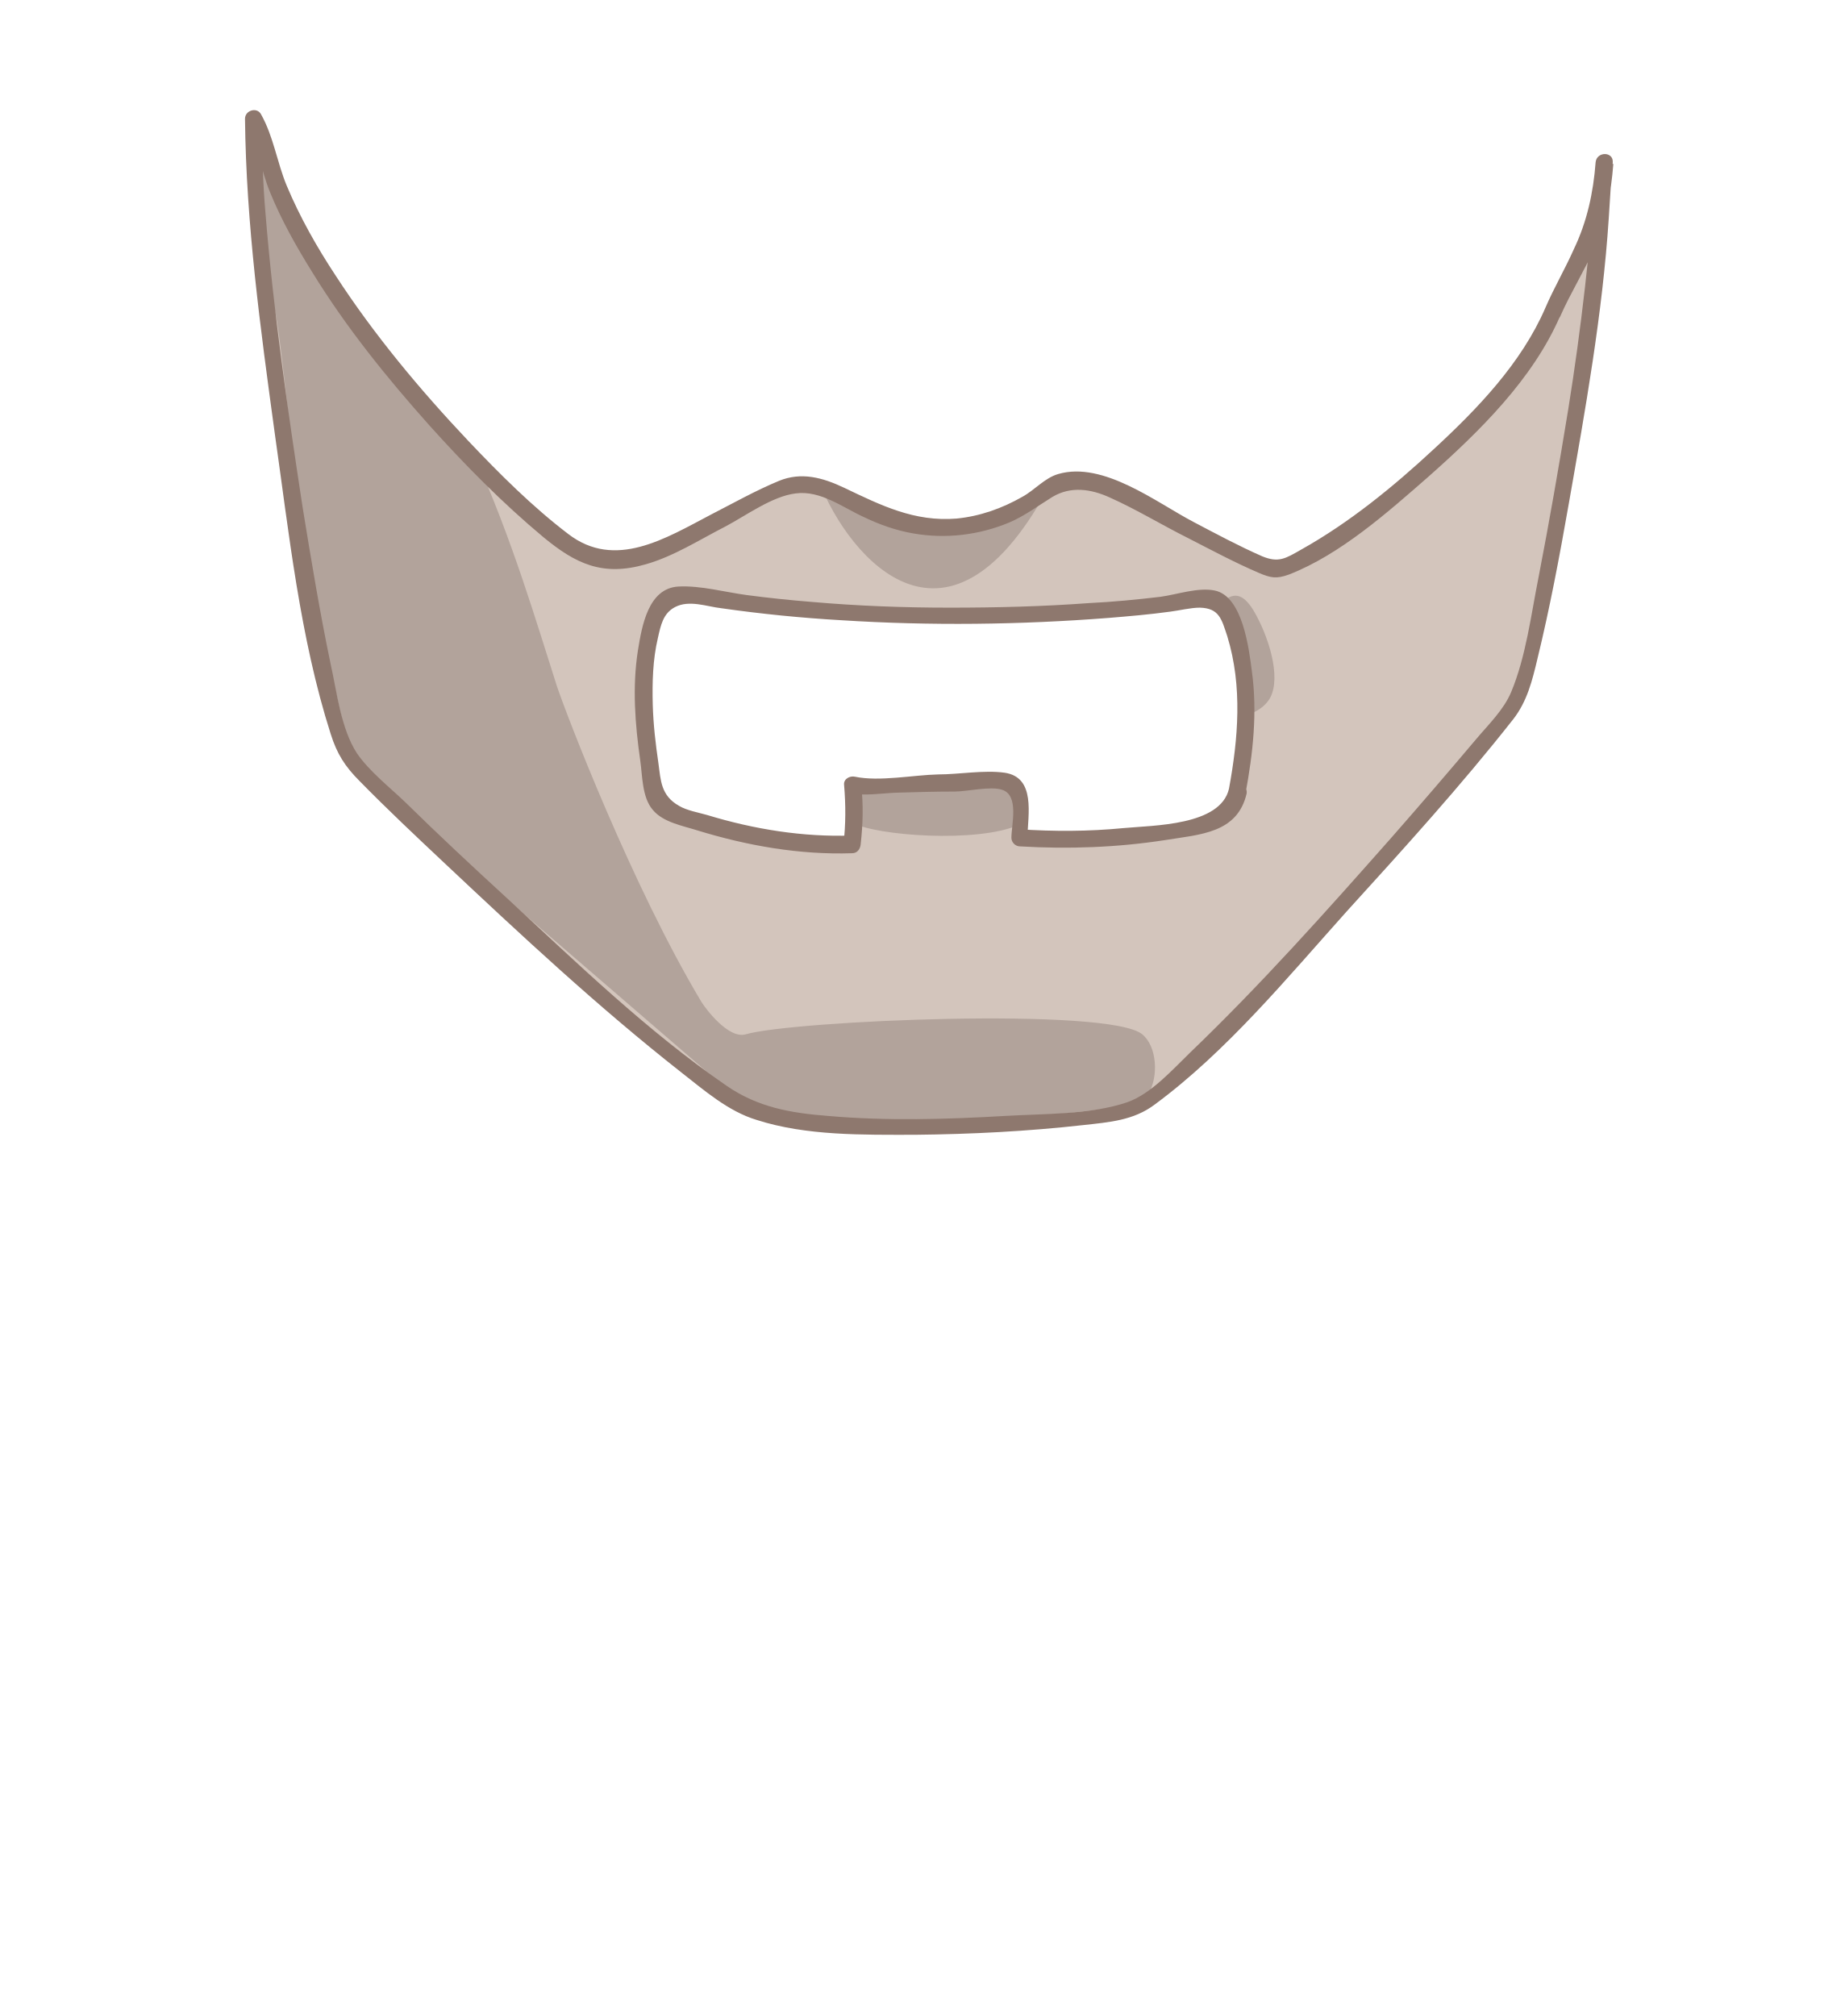
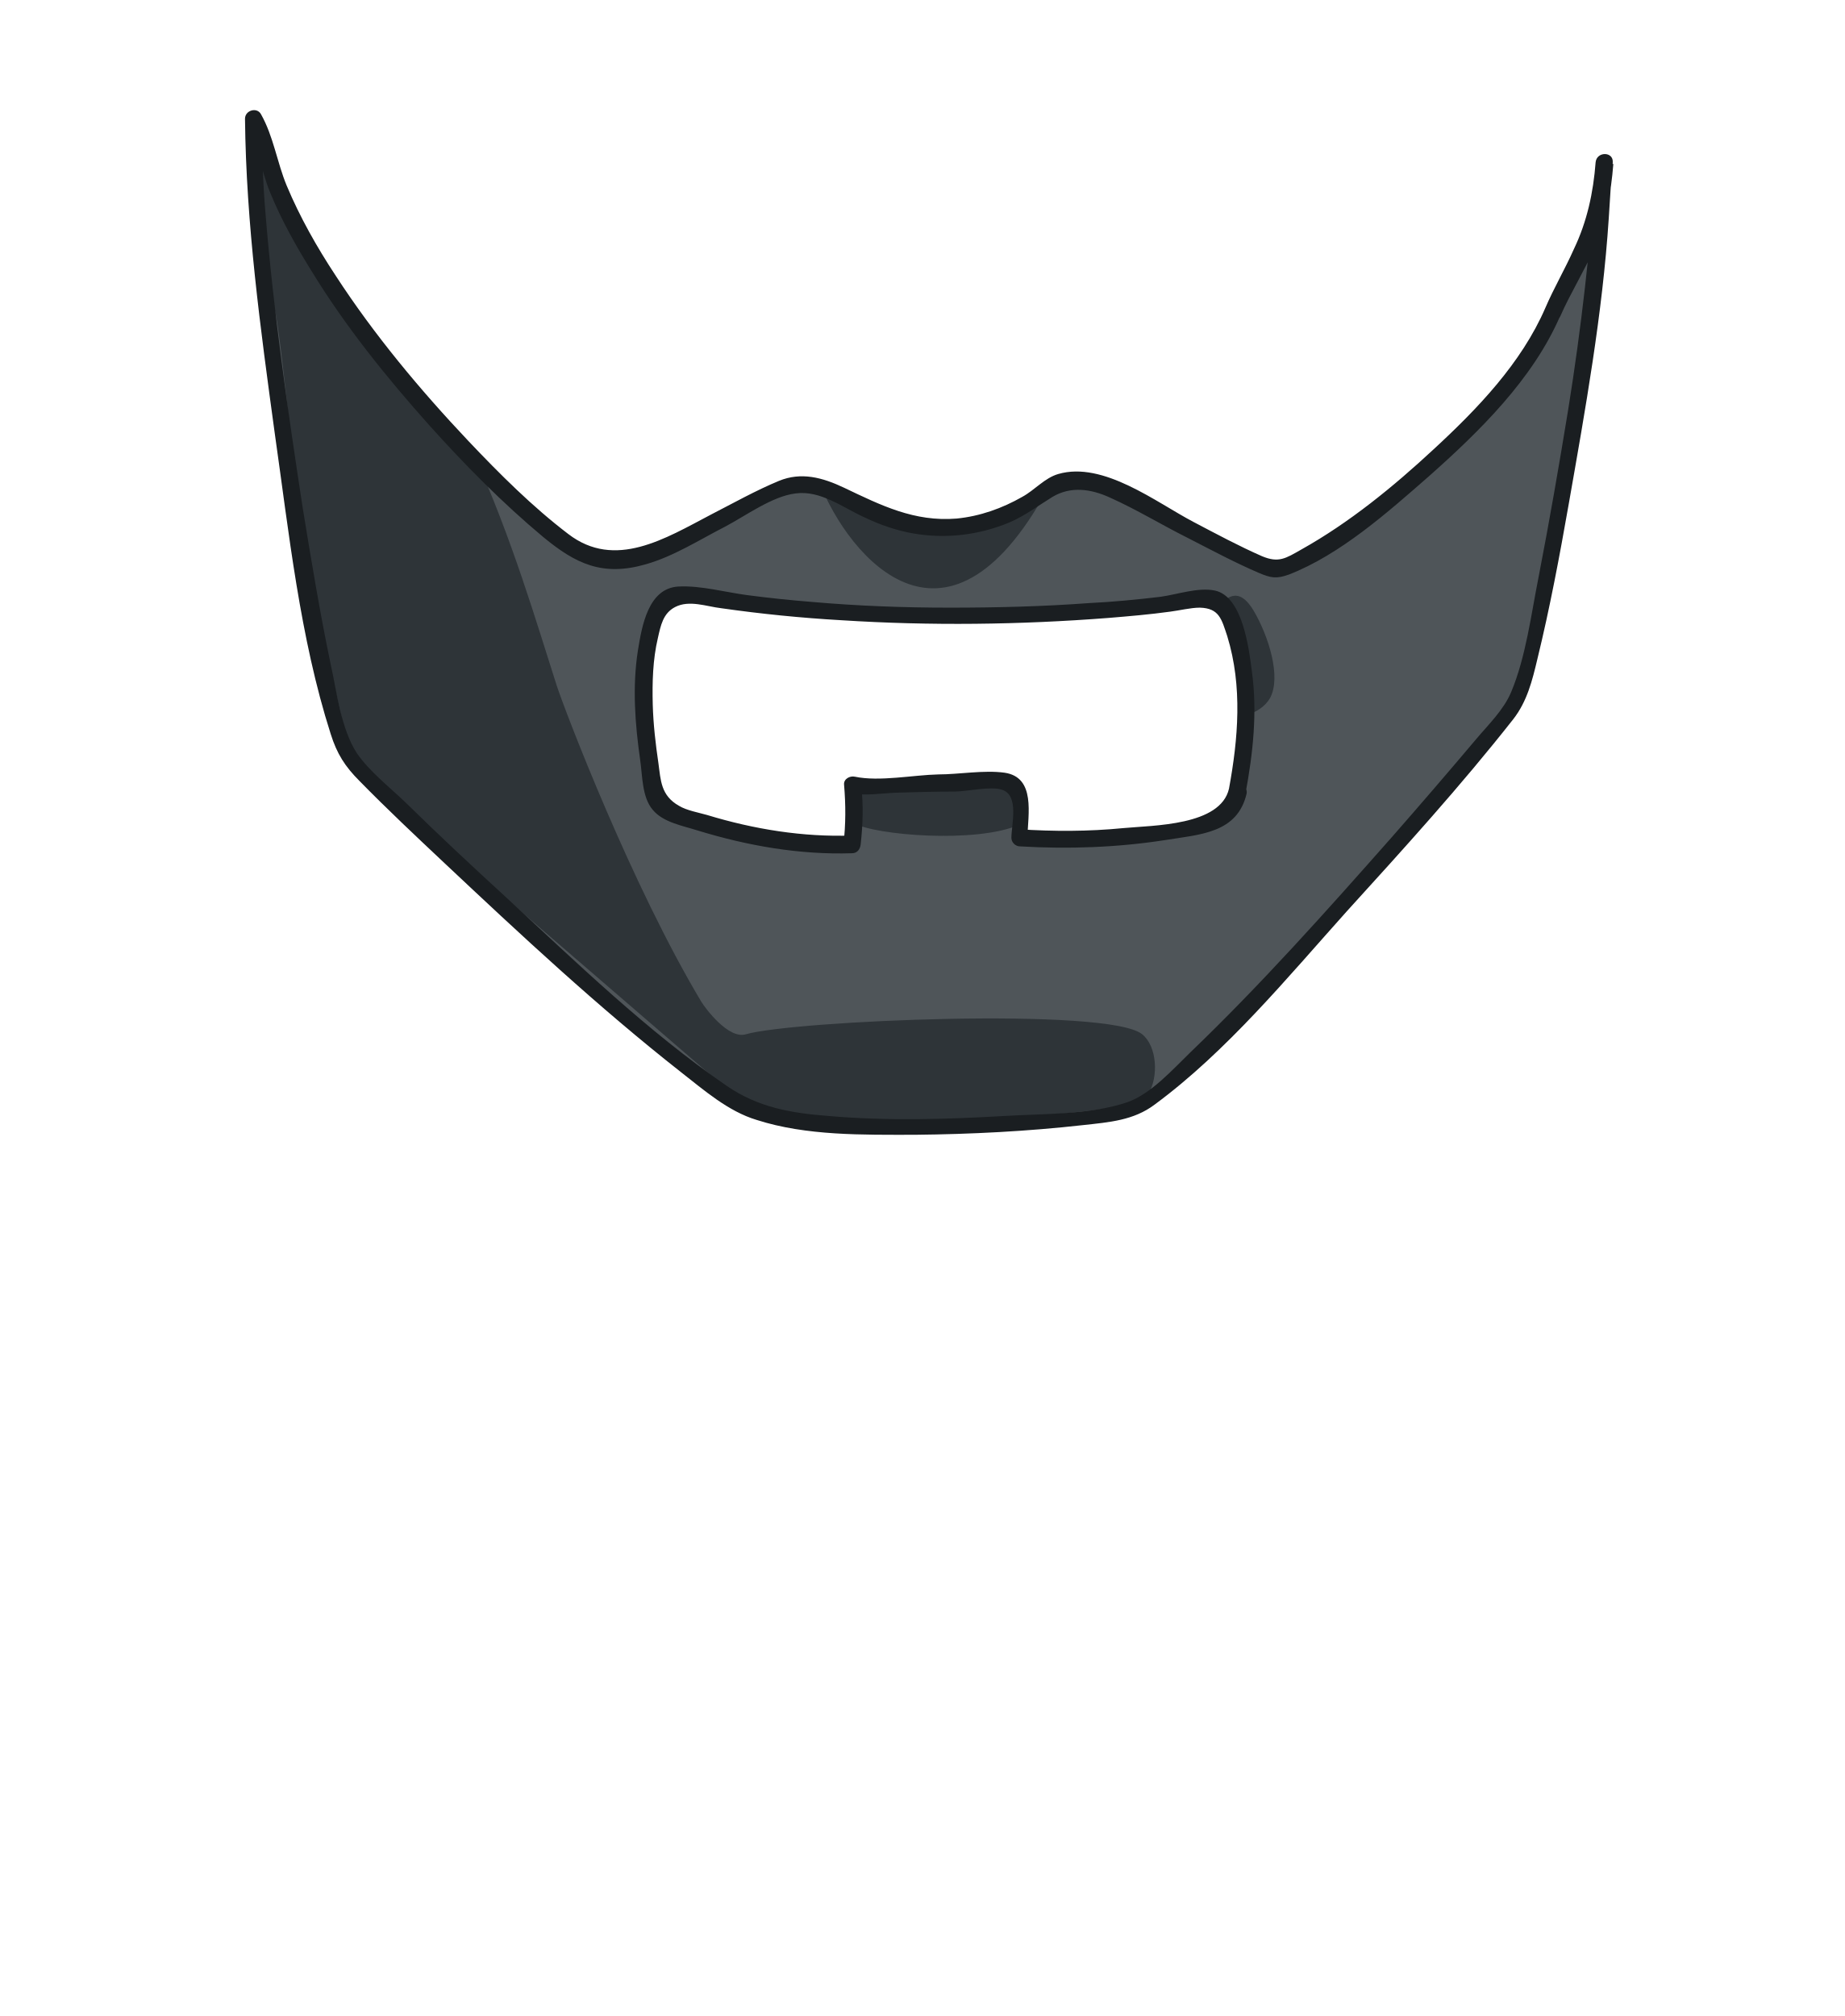
<svg xmlns="http://www.w3.org/2000/svg" version="1.1" id="Layer_1" x="0px" y="0px" viewBox="0 0 323 353" style="enable-background:new 0 0 323 353;" xml:space="preserve">
  <style type="text/css">
- 	.st0{fill:#D3C5BC;}
- 	.st1{fill:#B2A39B;}
- 	.st2{fill-rule:evenodd;clip-rule:evenodd;fill:#B2A39B;}
- 	.st3{fill:#8E786E;}
+ 	.st0{fill:#4F5559;}
+ 	.st1{fill:#2E3438;}
+ 	.st2{fill:#1A1E21;}
</style>
  <g>
    <g>
-       <path class="st0" d="M271.9,54.6c-7.9,19-40.6,43.4-48.4,45.2c-1.4,0.3-20.8-10.1-29.2-14.4c-1.8-0.9-8.1-1.8-9.6-0.6    c-10.6,8.9-22.4,9.3-32.4,4.5c-4.4-2.1-8.9-5.3-13.7-4.4c-1.5,0.3-15.3,7.5-20.8,10.4c-4.2,2.2-10.1,3.8-14.7,2.3    C95.9,95.2,51.6,53.1,45.5,23l-1.2-2.1c0.1,5.2,0.2,9.9,0.5,14c1.1,17.4,10.8,90.5,16.6,98.1c2.7,3.6,58.7,56.9,70.1,61.3    c15,5.7,60.5,1.9,66.6-0.1c9.6-3.1,63.8-65.9,67.1-70.8c3.5-5.3,13.4-63.5,14.8-80.9l0.9-13.8C280,42.5,275.4,46.1,271.9,54.6z     M216.7,138.5c-0.3,1.4-0.6,2.9-1.6,3.9c-1,1.1-2.6,1.5-4,1.8c-10.6,2.4-21.6,3.3-32.5,2.6c0-3.3,0.7-4.4,0-7.6    c-0.8-3.3-3.7-2.2-6.7-2.1c-7.5,0.2-14.9,0.3-22.4,0.5l-0.1,0c0.4,4.5,0.4,6-0.1,10.4c-10,0.6-21.2-1.9-30.7-5.2    c-1.1-0.4-2.4-0.9-3.1-1.9c-0.5-0.7-0.7-1.7-0.9-2.6c-1.7-9.4-3.3-23.4,1.1-31.9c0.3-0.7,0.7-1.3,1.3-1.7c0.8-0.5,1.7-0.4,2.6-0.3    c3,0.3,6,0.8,9,1.2c25.5,3.4,57.3,3.2,82.8-0.5c0.7-0.1,1.5-0.2,2.1,0.2c0.5,0.3,0.8,0.8,1,1.4    C219.3,116.3,218.8,127.8,216.7,138.5z" />
+       <path class="st0" d="M271.9,54.6c-7.9,19-40.6,43.4-48.4,45.2c-1.4,0.3-20.8-10.1-29.2-14.4c-1.8-0.9-8.1-1.8-9.6-0.6    c-10.6,8.9-22.4,9.3-32.4,4.5c-4.4-2.1-8.9-5.3-13.7-4.4c-1.5,0.3-15.3,7.5-20.8,10.4c-4.2,2.2-10.1,3.8-14.7,2.3    C95.9,95.2,51.6,53.1,45.5,23l-1.2-2.1c0.1,5.2,0.2,9.9,0.5,14c1.1,17.4,10.8,90.5,16.6,98.1c2.7,3.6,58.7,56.9,70.1,61.3    c15,5.7,60.5,1.9,66.6-0.1c9.6-3.1,63.8-65.9,67.1-70.8c3.5-5.3,13.4-63.5,14.8-80.9l0.9-13.8C280,42.5,275.4,46.1,271.9,54.6z     M216.7,138.5c-0.3,1.4-0.6,2.9-1.6,3.9c-1,1.1-2.6,1.5-4,1.8c-10.6,2.4-21.6,3.3-32.5,2.6c0-3.3,0.7-4.4,0-7.6    c-0.8-3.3-3.7-2.2-6.7-2.1c-7.5,0.2-14.9,0.3-22.4,0.5h-0.1c0.4,4.5,0.4,6-0.1,10.4c-10,0.6-21.2-1.9-30.7-5.2    c-1.1-0.4-2.4-0.9-3.1-1.9c-0.5-0.7-0.7-1.7-0.9-2.6c-1.7-9.4-3.3-23.4,1.1-31.9c0.3-0.7,0.7-1.3,1.3-1.7c0.8-0.5,1.7-0.4,2.6-0.3    c3,0.3,6,0.8,9,1.2c25.5,3.4,57.3,3.2,82.8-0.5c0.7-0.1,1.5-0.2,2.1,0.2c0.5,0.3,0.8,0.8,1,1.4    C219.3,116.3,218.8,127.8,216.7,138.5z" />
    </g>
    <g>
      <path class="st1" d="M77.2,147.5L77.2,147.5l50.9,43.9c1.4,0.9,2.6,1.6,3.5,1.9c15,5.7,60.5,1.9,66.6-0.1c0.7-0.2,1.7-0.8,2.9-1.7    c1.8-3,1.5-8.3-1.1-10.4c-5.8-4.8-61.1-2.4-69.4,0c-3,0.9-7-4.4-7.8-5.7c-12.2-20.4-23.7-50.5-25.3-55.3    C94,109.2,89.7,94.4,83,79.6C67.6,63.7,49.2,40.4,45.5,22l-0.9-1.6c0,0.2-0.1,0.4-0.1,0.6c-0.2,1.3,2.7,31.2,3.6,33.3    c0.9,2.1,4.7,40.4,4.7,40.4s8,35.6,8.6,37.4C62.3,133.2,68.6,139.4,77.2,147.5z" />
-       <path class="st2" d="M152.2,88.4c-2.9-1.4-5.8-3.2-8.8-4.1c5.3,13.6,22.9,34.3,40.8-0.1C173.7,92.8,162.1,93.1,152.2,88.4z" />
-       <path class="st2" d="M178.5,144.4c0.1-2.3,0.5-3.5-0.1-6.2c-0.8-3.3-3.7-2.2-6.7-2.1c-7.1,0.2-14.3,0.3-21.4,0.5    c-0.3,0.6-0.6,1.3-0.9,2c0.2,2.1,0.2,3.6,0,5.5C153.3,146.3,171.1,147.7,178.5,144.4z" />
-       <path class="st2" d="M222.4,122.2c2-3.7-0.3-10.9-2.9-15.3c-2-3.3-3.6-2.8-4.8-2c3,6.3,3.9,13.3,3.5,20.3    C219.8,124.8,221.5,123.8,222.4,122.2z" />
+       <path class="st1" d="M152.2,88.4c-2.9-1.4-5.8-3.2-8.8-4.1c5.3,13.6,22.9,34.3,40.8-0.1C173.7,92.8,162.1,93.1,152.2,88.4z" />
+       <path class="st1" d="M178.5,144.4c0.1-2.3,0.5-3.5-0.1-6.2c-0.8-3.3-3.7-2.2-6.7-2.1c-7.1,0.2-14.3,0.3-21.4,0.5    c-0.3,0.6-0.6,1.3-0.9,2c0.2,2.1,0.2,3.6,0,5.5C153.3,146.3,171.1,147.7,178.5,144.4z" />
+       <path class="st1" d="M222.4,122.2c2-3.7-0.3-10.9-2.9-15.3c-2-3.3-3.6-2.8-4.8-2c3,6.3,3.9,13.3,3.5,20.3    C219.8,124.8,221.5,123.8,222.4,122.2z" />
    </g>
    <g>
-       <path class="st3" d="M270.6,53.9c-4.2,9.7-11.9,17.7-19.6,24.8c-7,6.5-14.7,12.8-23.1,17.5c-2.8,1.6-4,2.4-6.9,1.2    c-4.1-1.8-8-3.9-12-6c-6.5-3.4-15.8-10.7-23.7-8.4c-2.4,0.7-4.1,2.8-6.3,4c-3.5,2-7.4,3.4-11.5,3.8c-7.4,0.6-13.2-2.3-19.7-5.4    c-3.8-1.8-7.5-2.8-11.4-1.2c-4.1,1.7-8,3.9-11.9,5.9c-8,4.2-16.8,9.7-25,3.4c-6.3-4.8-12-10.5-17.5-16.3    c-8.5-9-16.5-18.6-23.2-28.9c-3.3-5-6.3-10.3-8.6-15.8c-1.7-4.1-2.3-8.6-4.5-12.5c-0.7-1.3-2.8-0.7-2.8,0.8    c0.2,18.5,2.7,36.7,5.2,55c2.5,17.5,4.4,35.8,9.8,52.7c1.1,3.5,2.5,5.7,5.1,8.3c4.8,4.9,9.8,9.6,14.8,14.3    c13.4,12.6,26.9,25.2,41.4,36.6c4.1,3.2,8.3,6.9,13.3,8.4c8.7,2.8,18.6,2.6,27.7,2.6c9.9-0.1,19.7-0.6,29.5-1.7    c4.5-0.5,8.8-0.8,12.5-3.6c12.6-9.3,23.2-22.2,33.6-33.8c10-11,20-22,29.2-33.7c2.4-3.1,3.3-6.7,4.2-10.5c2.2-9,3.9-18.1,5.5-27.2    c2.9-16.5,5.9-33.2,7-50c0.2-3.3,0.4-6.5,0.7-9.8c0.1-1.9-2.8-1.9-3,0c-0.4,5.3-1.5,10.4-3.8,15.2C274,47.2,272.1,50.4,270.6,53.9    c-0.8,1.8,1.8,3.3,2.6,1.5c1.8-4.1,4.2-7.9,6-12c2-4.7,2.9-9.6,3.3-14.7c-1,0-2,0-3,0c-1,14.5-2.6,28.7-4.9,43    c-1.6,9.8-3.3,19.6-5.2,29.4c-1.3,6.5-2.2,13.9-4.8,20.1c-1.3,3.1-4,5.7-6.1,8.2c-4.9,5.8-9.8,11.5-14.8,17.2    c-11.4,12.9-22.9,25.8-35.3,37.7c-3.1,3-6.8,7.2-11,8.7c-6.5,2.2-14.6,2-21.4,2.4c-10.3,0.6-20.7,0.9-31,0    c-6.5-0.5-12.3-1.5-17.8-5.3c-13.8-9.5-26.2-21.5-38.5-32.9c-6-5.5-11.9-11-17.7-16.7c-2.7-2.6-6.3-5.4-8.5-8.6    c-2.8-4.3-3.5-10.7-4.6-15.6c-1.9-9.1-3.4-18.2-4.9-27.4c-2.6-17-5.1-34.2-6.5-51.4c-0.5-5.6-0.6-11.1-0.7-16.7    c-0.9,0.3-1.9,0.5-2.8,0.8c2.1,3.7,2.7,8.2,4.3,12.1c2,4.9,4.6,9.5,7.4,14c5.9,9.6,13,18.4,20.5,26.8c6.2,6.9,12.8,13.6,20,19.6    c5.6,4.6,10.3,6.9,17.9,4.7c4.9-1.4,9.4-4.3,13.9-6.6c3.6-1.9,8.2-5.3,12.3-5.8c4.4-0.6,8.3,2.5,12.1,4.2c2.7,1.3,5.6,2.3,8.5,2.8    c5.7,1,11.5,0.3,16.8-1.9c2.8-1.2,5-2.9,7.6-4.5c3.2-1.9,6.7-1.4,10,0.1c4.7,2.1,9.1,4.8,13.7,7.1c4.1,2.1,8.2,4.3,12.4,6.1    c2.1,0.9,3.1,1.1,5.3,0.3c9-3.5,17.3-10.9,24.5-17.2c8.9-7.9,18.2-17,23-28.1C273.9,53.6,271.4,52.1,270.6,53.9z" />
-       <path class="st3" d="M215.2,138.1c-1.5,6.5-13.2,6.4-18.5,6.9c-6.1,0.6-12.2,0.6-18.3,0.2c0.5,0.5,1,1,1.5,1.5    c0.1-4.1,1.5-10.6-4-11.4c-3.6-0.5-8,0.3-11.6,0.3c-4.4,0.1-10.3,1.3-14.6,0.4c-0.9-0.2-2,0.4-1.9,1.4c0.3,3.6,0.3,6.9-0.1,10.4    c0.5-0.5,1-1,1.5-1.5c-8.6,0.3-17.2-1.1-25.4-3.6c-1.4-0.4-3.6-0.8-4.9-1.6c-3.2-1.8-3.2-4.5-3.6-7.4c-0.5-3.4-0.9-6.8-1-10.3    c-0.1-3.9,0-7.9,0.9-11.7c0.5-2.2,0.9-4.3,3-5.4c2.5-1.3,5.5-0.1,8.1,0.2c7,1,14,1.7,21,2.1c15.6,1,31.3,0.8,46.8-0.4    c3.6-0.3,7.2-0.6,10.8-1.1c1.6-0.2,3.6-0.7,5.2-0.7c3.4,0.1,3.8,2,4.8,5C217.6,120.2,216.8,129.4,215.2,138.1    c-0.4,1.9,2.5,2.7,2.9,0.8c1.3-7,2.1-14.2,1.1-21.4c-0.5-3.9-1.6-13.1-6.5-14.1c-2.9-0.6-6.6,0.7-9.5,1.1    c-4.2,0.5-8.4,0.9-12.5,1.1c-8.1,0.6-16.2,0.8-24.4,0.8c-8.1,0-16.1-0.3-24.1-1c-3.8-0.3-7.6-0.7-11.4-1.2    c-3.8-0.5-8.1-1.7-12-1.5c-5.3,0.3-6.4,6.9-7.1,11.2c-1,6.4-0.5,12.9,0.4,19.2c0.4,2.7,0.3,6.5,2.2,8.7c1.8,2.2,5.3,2.8,7.8,3.6    c8.8,2.7,17.9,4.3,27.1,4c0.9,0,1.4-0.7,1.5-1.5c0.4-3.6,0.5-6.9,0.1-10.4c-0.6,0.5-1.3,1-1.9,1.4c2.4,0.5,5.5,0,8-0.1    c3.4-0.1,6.8-0.2,10.3-0.2c2.1,0,6.3-1,8.3-0.3c3,1,1.6,6.1,1.6,8.4c0,0.8,0.7,1.5,1.5,1.5c8.5,0.5,17,0.2,25.4-1.1    c6.2-1,12.7-1.2,14.3-8.2C218.5,137,215.6,136.2,215.2,138.1z" />
+       <path class="st2" d="M270.6,53.9c-4.2,9.7-11.9,17.7-19.6,24.8c-7,6.5-14.7,12.8-23.1,17.5c-2.8,1.6-4,2.4-6.9,1.2    c-4.1-1.8-8-3.9-12-6c-6.5-3.4-15.8-10.7-23.7-8.4c-2.4,0.7-4.1,2.8-6.3,4c-3.5,2-7.4,3.4-11.5,3.8c-7.4,0.6-13.2-2.3-19.7-5.4    c-3.8-1.8-7.5-2.8-11.4-1.2c-4.1,1.7-8,3.9-11.9,5.9c-8,4.2-16.8,9.7-25,3.4C93.2,88.7,87.5,83,82,77.2    c-8.5-9-16.5-18.6-23.2-28.9c-3.3-5-6.3-10.3-8.6-15.8c-1.7-4.1-2.3-8.6-4.5-12.5c-0.7-1.3-2.8-0.7-2.8,0.8    c0.2,18.5,2.7,36.7,5.2,55c2.5,17.5,4.4,35.8,9.8,52.7c1.1,3.5,2.5,5.7,5.1,8.3c4.8,4.9,9.8,9.6,14.8,14.3    c13.4,12.6,26.9,25.2,41.4,36.6c4.1,3.2,8.3,6.9,13.3,8.4c8.7,2.8,18.6,2.6,27.7,2.6c9.9-0.1,19.7-0.6,29.5-1.7    c4.5-0.5,8.8-0.8,12.5-3.6c12.6-9.3,23.2-22.2,33.6-33.8c10-11,20-22,29.2-33.7c2.4-3.1,3.3-6.7,4.2-10.5c2.2-9,3.9-18.1,5.5-27.2    c2.9-16.5,5.9-33.2,7-50c0.2-3.3,0.4-6.5,0.7-9.8c0.1-1.9-2.8-1.9-3,0c-0.4,5.3-1.5,10.4-3.8,15.2C274,47.2,272.1,50.4,270.6,53.9    c-0.8,1.8,1.8,3.3,2.6,1.5c1.8-4.1,4.2-7.9,6-12c2-4.7,2.9-9.6,3.3-14.7c-1,0-2,0-3,0c-1,14.5-2.6,28.7-4.9,43    c-1.6,9.8-3.3,19.6-5.2,29.4c-1.3,6.5-2.2,13.9-4.8,20.1c-1.3,3.1-4,5.7-6.1,8.2c-4.9,5.8-9.8,11.5-14.8,17.2    c-11.4,12.9-22.9,25.8-35.3,37.7c-3.1,3-6.8,7.2-11,8.7c-6.5,2.2-14.6,2-21.4,2.4c-10.3,0.6-20.7,0.9-31,0    c-6.5-0.5-12.3-1.5-17.8-5.3c-13.8-9.5-26.2-21.5-38.5-32.9c-6-5.5-11.9-11-17.7-16.7c-2.7-2.6-6.3-5.4-8.5-8.6    c-2.8-4.3-3.5-10.7-4.6-15.6c-1.9-9.1-3.4-18.2-4.9-27.4c-2.6-17-5.1-34.2-6.5-51.4c-0.5-5.6-0.6-11.1-0.7-16.7    c-0.9,0.3-1.9,0.5-2.8,0.8c2.1,3.7,2.7,8.2,4.3,12.1c2,4.9,4.6,9.5,7.4,14c5.9,9.6,13,18.4,20.5,26.8c6.2,6.9,12.8,13.6,20,19.6    c5.6,4.6,10.3,6.9,17.9,4.7c4.9-1.4,9.4-4.3,13.9-6.6c3.6-1.9,8.2-5.3,12.3-5.8c4.4-0.6,8.3,2.5,12.1,4.2c2.7,1.3,5.6,2.3,8.5,2.8    c5.7,1,11.5,0.3,16.8-1.9c2.8-1.2,5-2.9,7.6-4.5c3.2-1.9,6.7-1.4,10,0.1c4.7,2.1,9.1,4.8,13.7,7.1c4.1,2.1,8.2,4.3,12.4,6.1    c2.1,0.9,3.1,1.1,5.3,0.3c9-3.5,17.3-10.9,24.5-17.2c8.9-7.9,18.2-17,23-28.1C273.9,53.6,271.4,52.1,270.6,53.9z" />
+       <path class="st2" d="M215.2,138.1c-1.5,6.5-13.2,6.4-18.5,6.9c-6.1,0.6-12.2,0.6-18.3,0.2c0.5,0.5,1,1,1.5,1.5    c0.1-4.1,1.5-10.6-4-11.4c-3.6-0.5-8,0.3-11.6,0.3c-4.4,0.1-10.3,1.3-14.6,0.4c-0.9-0.2-2,0.4-1.9,1.4c0.3,3.6,0.3,6.9-0.1,10.4    c0.5-0.5,1-1,1.5-1.5c-8.6,0.3-17.2-1.1-25.4-3.6c-1.4-0.4-3.6-0.8-4.9-1.6c-3.2-1.8-3.2-4.5-3.6-7.4c-0.5-3.4-0.9-6.8-1-10.3    c-0.1-3.9,0-7.9,0.9-11.7c0.5-2.2,0.9-4.3,3-5.4c2.5-1.3,5.5-0.1,8.1,0.2c7,1,14,1.7,21,2.1c15.6,1,31.3,0.8,46.8-0.4    c3.6-0.3,7.2-0.6,10.8-1.1c1.6-0.2,3.6-0.7,5.2-0.7c3.4,0.1,3.8,2,4.8,5C217.6,120.2,216.8,129.4,215.2,138.1    c-0.4,1.9,2.5,2.7,2.9,0.8c1.3-7,2.1-14.2,1.1-21.4c-0.5-3.9-1.6-13.1-6.5-14.1c-2.9-0.6-6.6,0.7-9.5,1.1    c-4.2,0.5-8.4,0.9-12.5,1.1c-8.1,0.6-16.2,0.8-24.4,0.8c-8.1,0-16.1-0.3-24.1-1c-3.8-0.3-7.6-0.7-11.4-1.2    c-3.8-0.5-8.1-1.7-12-1.5c-5.3,0.3-6.4,6.9-7.1,11.2c-1,6.4-0.5,12.9,0.4,19.2c0.4,2.7,0.3,6.5,2.2,8.7c1.8,2.2,5.3,2.8,7.8,3.6    c8.8,2.7,17.9,4.3,27.1,4c0.9,0,1.4-0.7,1.5-1.5c0.4-3.6,0.5-6.9,0.1-10.4c-0.6,0.5-1.3,1-1.9,1.4c2.4,0.5,5.5,0,8-0.1    c3.4-0.1,6.8-0.2,10.3-0.2c2.1,0,6.3-1,8.3-0.3c3,1,1.6,6.1,1.6,8.4c0,0.8,0.7,1.5,1.5,1.5c8.5,0.5,17,0.2,25.4-1.1    c6.2-1,12.7-1.2,14.3-8.2C218.5,137,215.6,136.2,215.2,138.1z" />
    </g>
  </g>
</svg>
